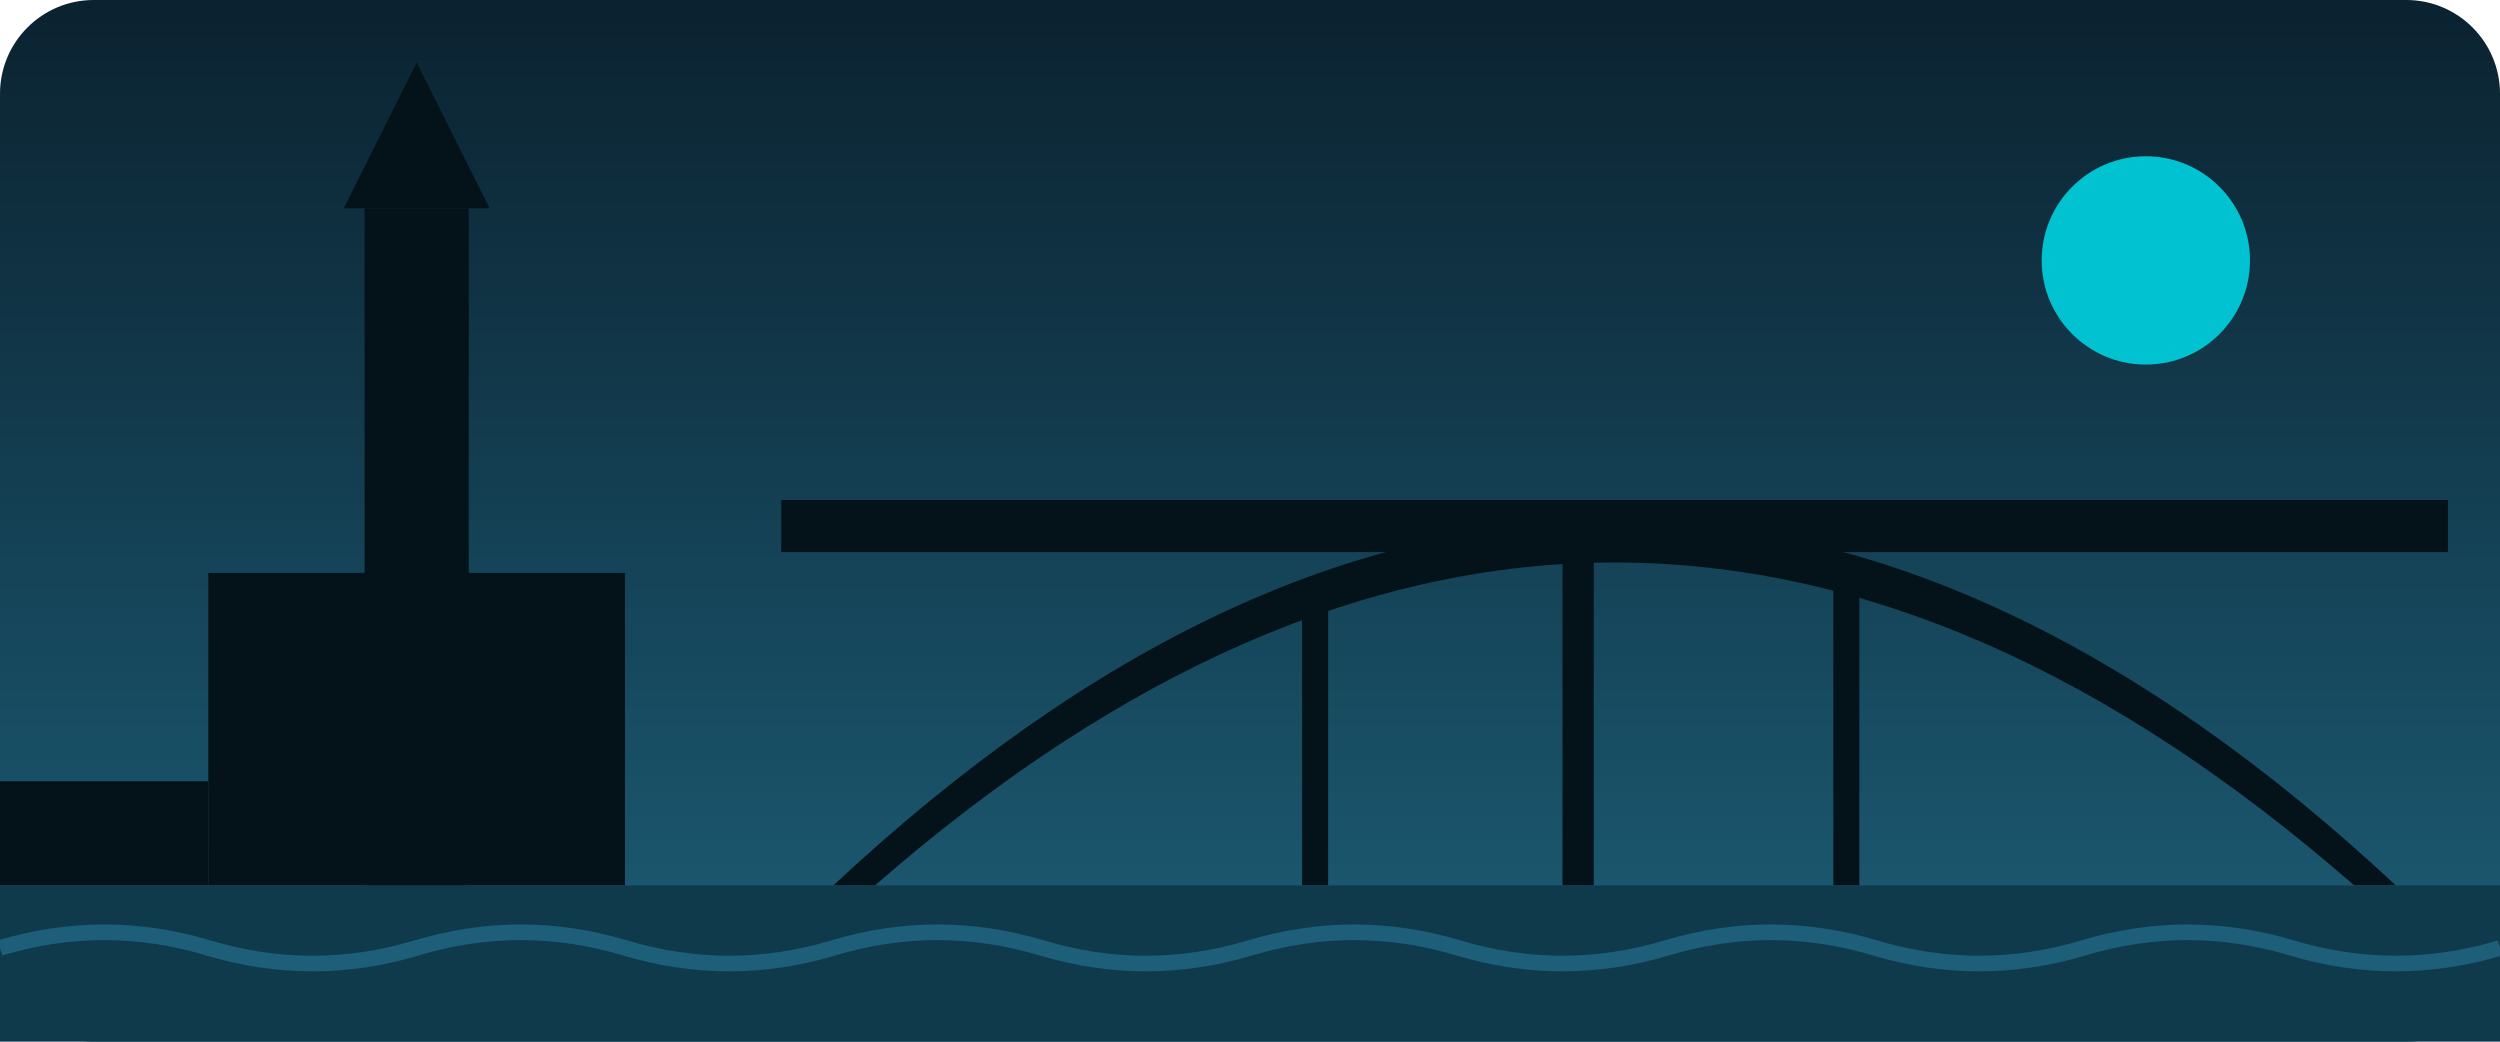
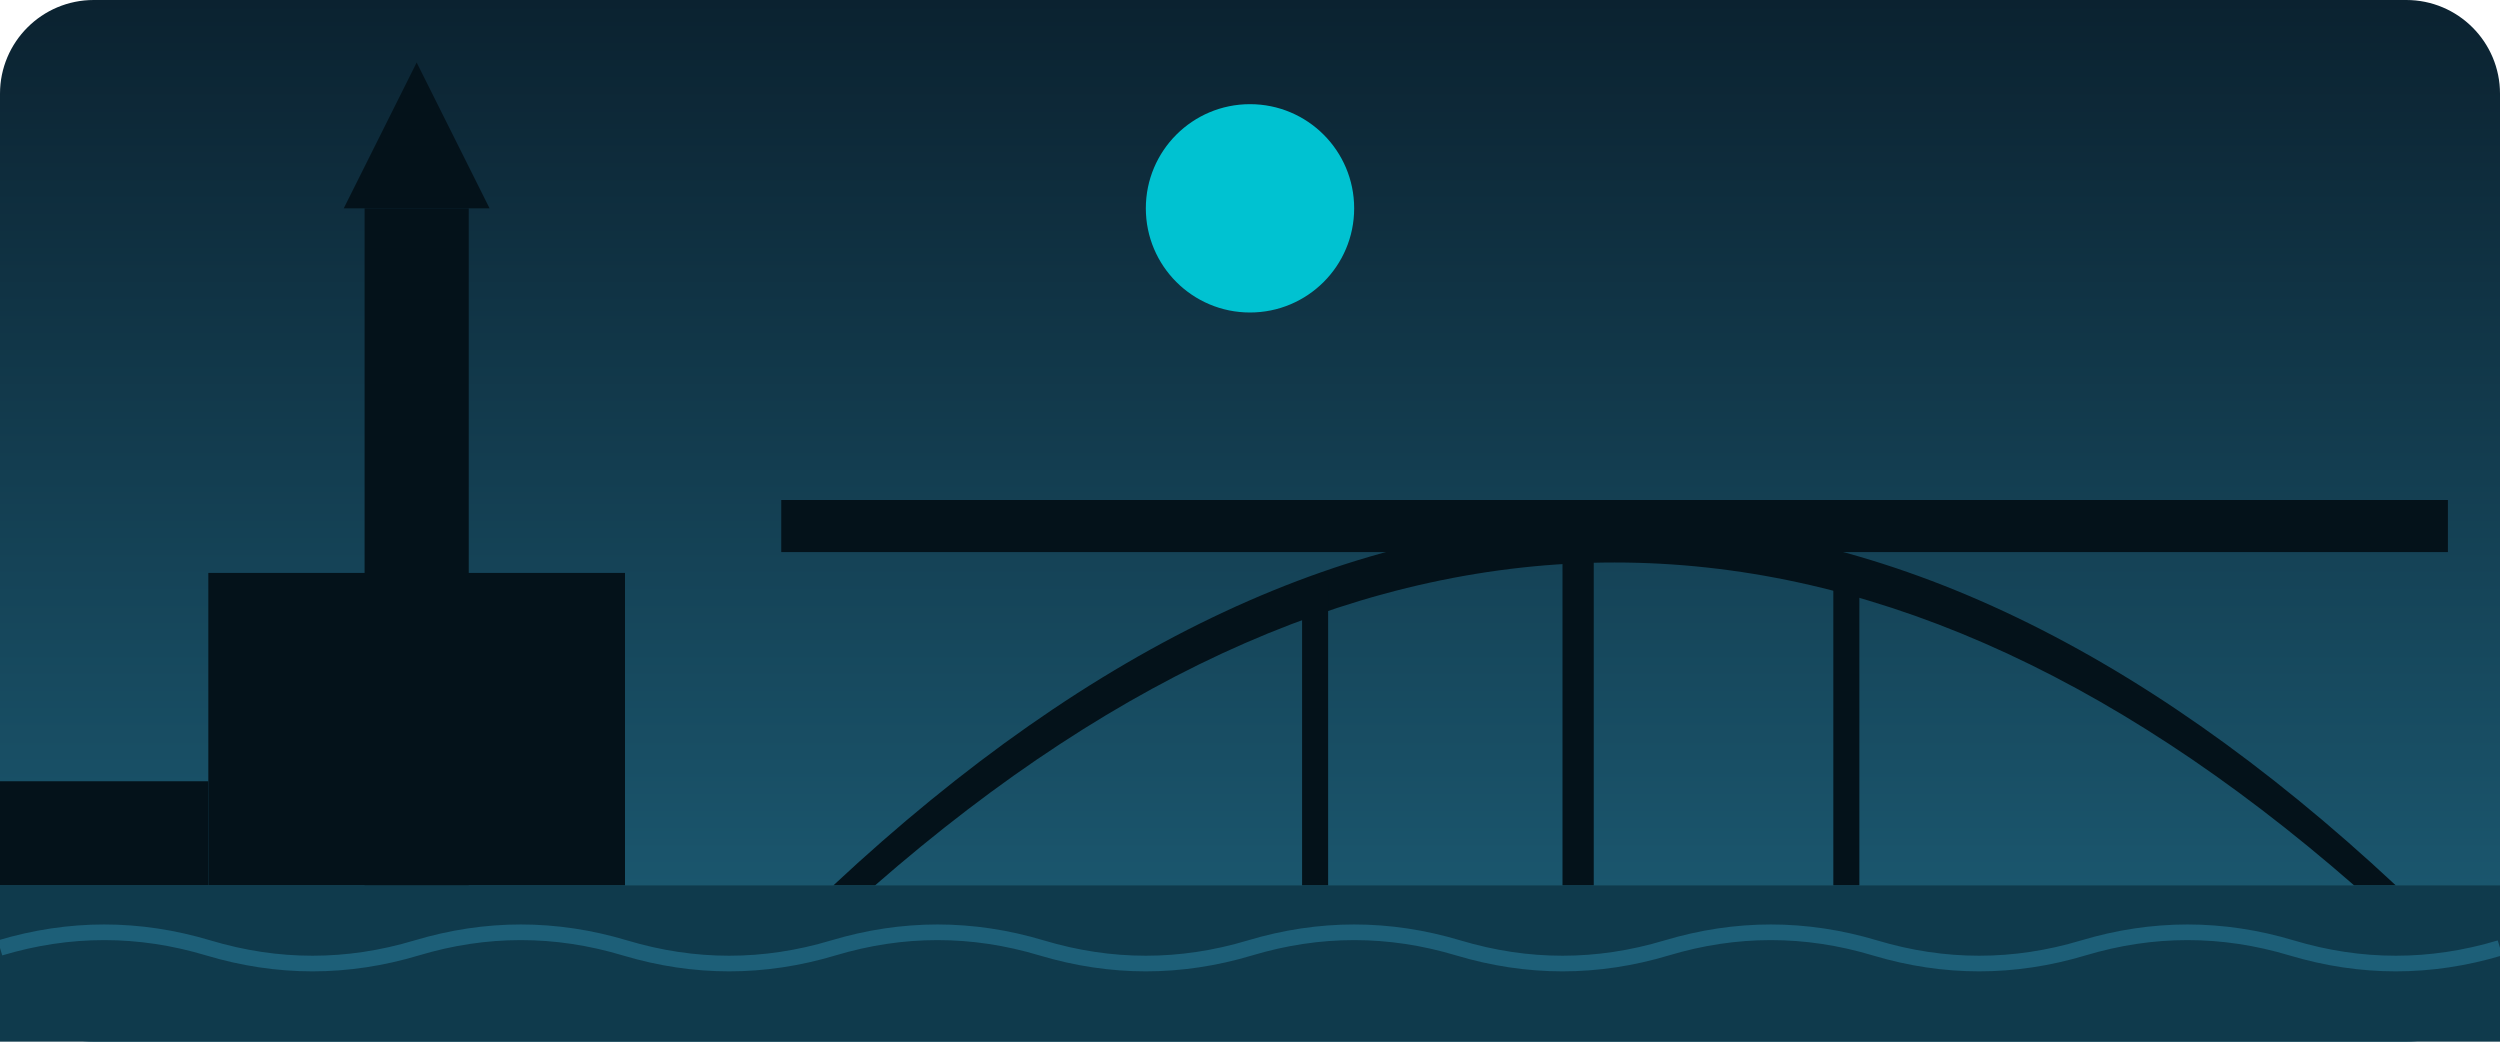
<svg xmlns="http://www.w3.org/2000/svg" viewBox="0 0 480 200" width="480" height="200">
  <defs>
    <linearGradient id="sky" x1="0" y1="0" x2="0" y2="1">
      <stop offset="0" stop-color="#0b2230" />
      <stop offset="1" stop-color="#1d5f78" />
    </linearGradient>
  </defs>
  <rect width="480" height="200" rx="18" fill="url(#sky)" />
-   <circle cx="412" cy="50" r="20" fill="#00c2d1" />
+   <circle cx="240" cy="40" r="20" fill="#00c2d1" />
  <g fill="#04121a">
    <rect x="70" y="40" width="20" height="130" />
    <path d="M66 40 L80 12 L94 40 Z" />
    <rect x="40" y="110" width="80" height="60" />
    <rect x="150" y="96" width="320" height="10" />
    <path d="M160 170 Q310 30 460 170 L452 170 Q310 46 168 170 Z" />
    <rect x="300" y="106" width="6" height="64" />
    <rect x="250" y="112" width="5" height="58" />
    <rect x="352" y="112" width="5" height="58" />
    <rect x="0" y="150" width="40" height="20" />
  </g>
  <rect x="0" y="170" width="480" height="30" fill="#0f3a4c" />
  <path d="M0 182 q20 -6 40 0 t40 0 t40 0 t40 0 t40 0 t40 0 t40 0 t40 0 t40 0 t40 0 t40 0 t40 0" stroke="#1d5f78" stroke-width="3" fill="none" />
</svg>
